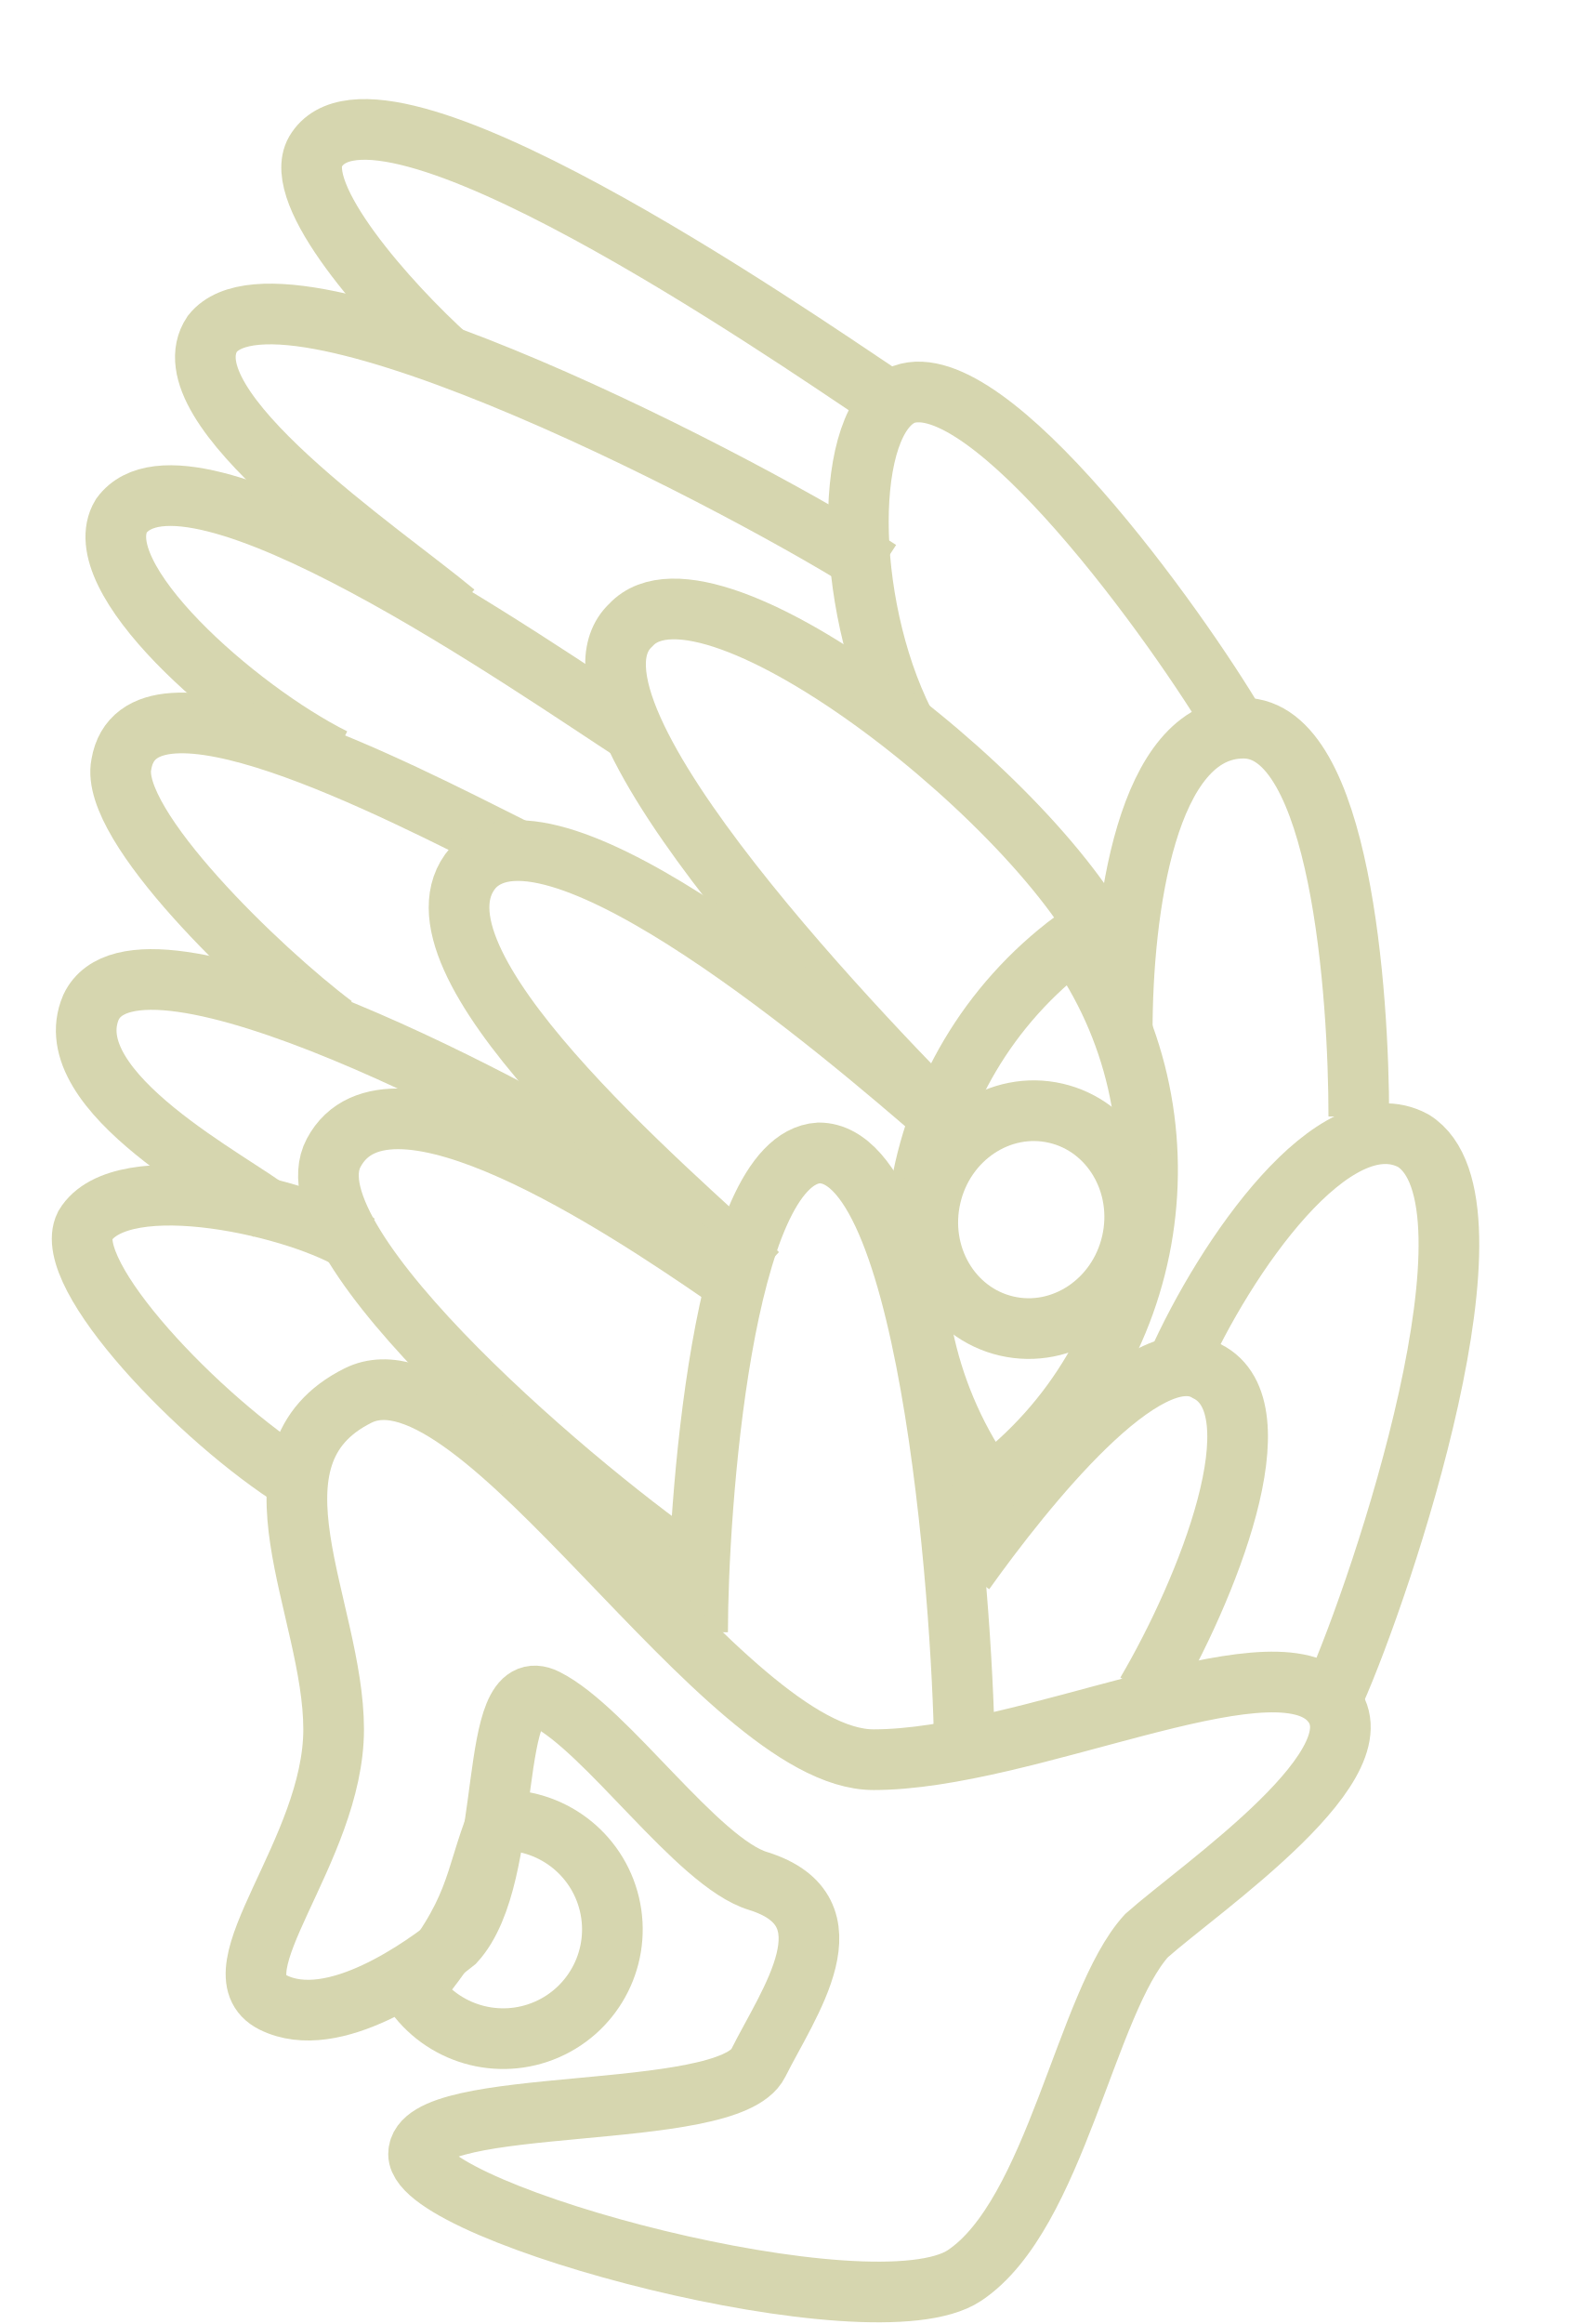
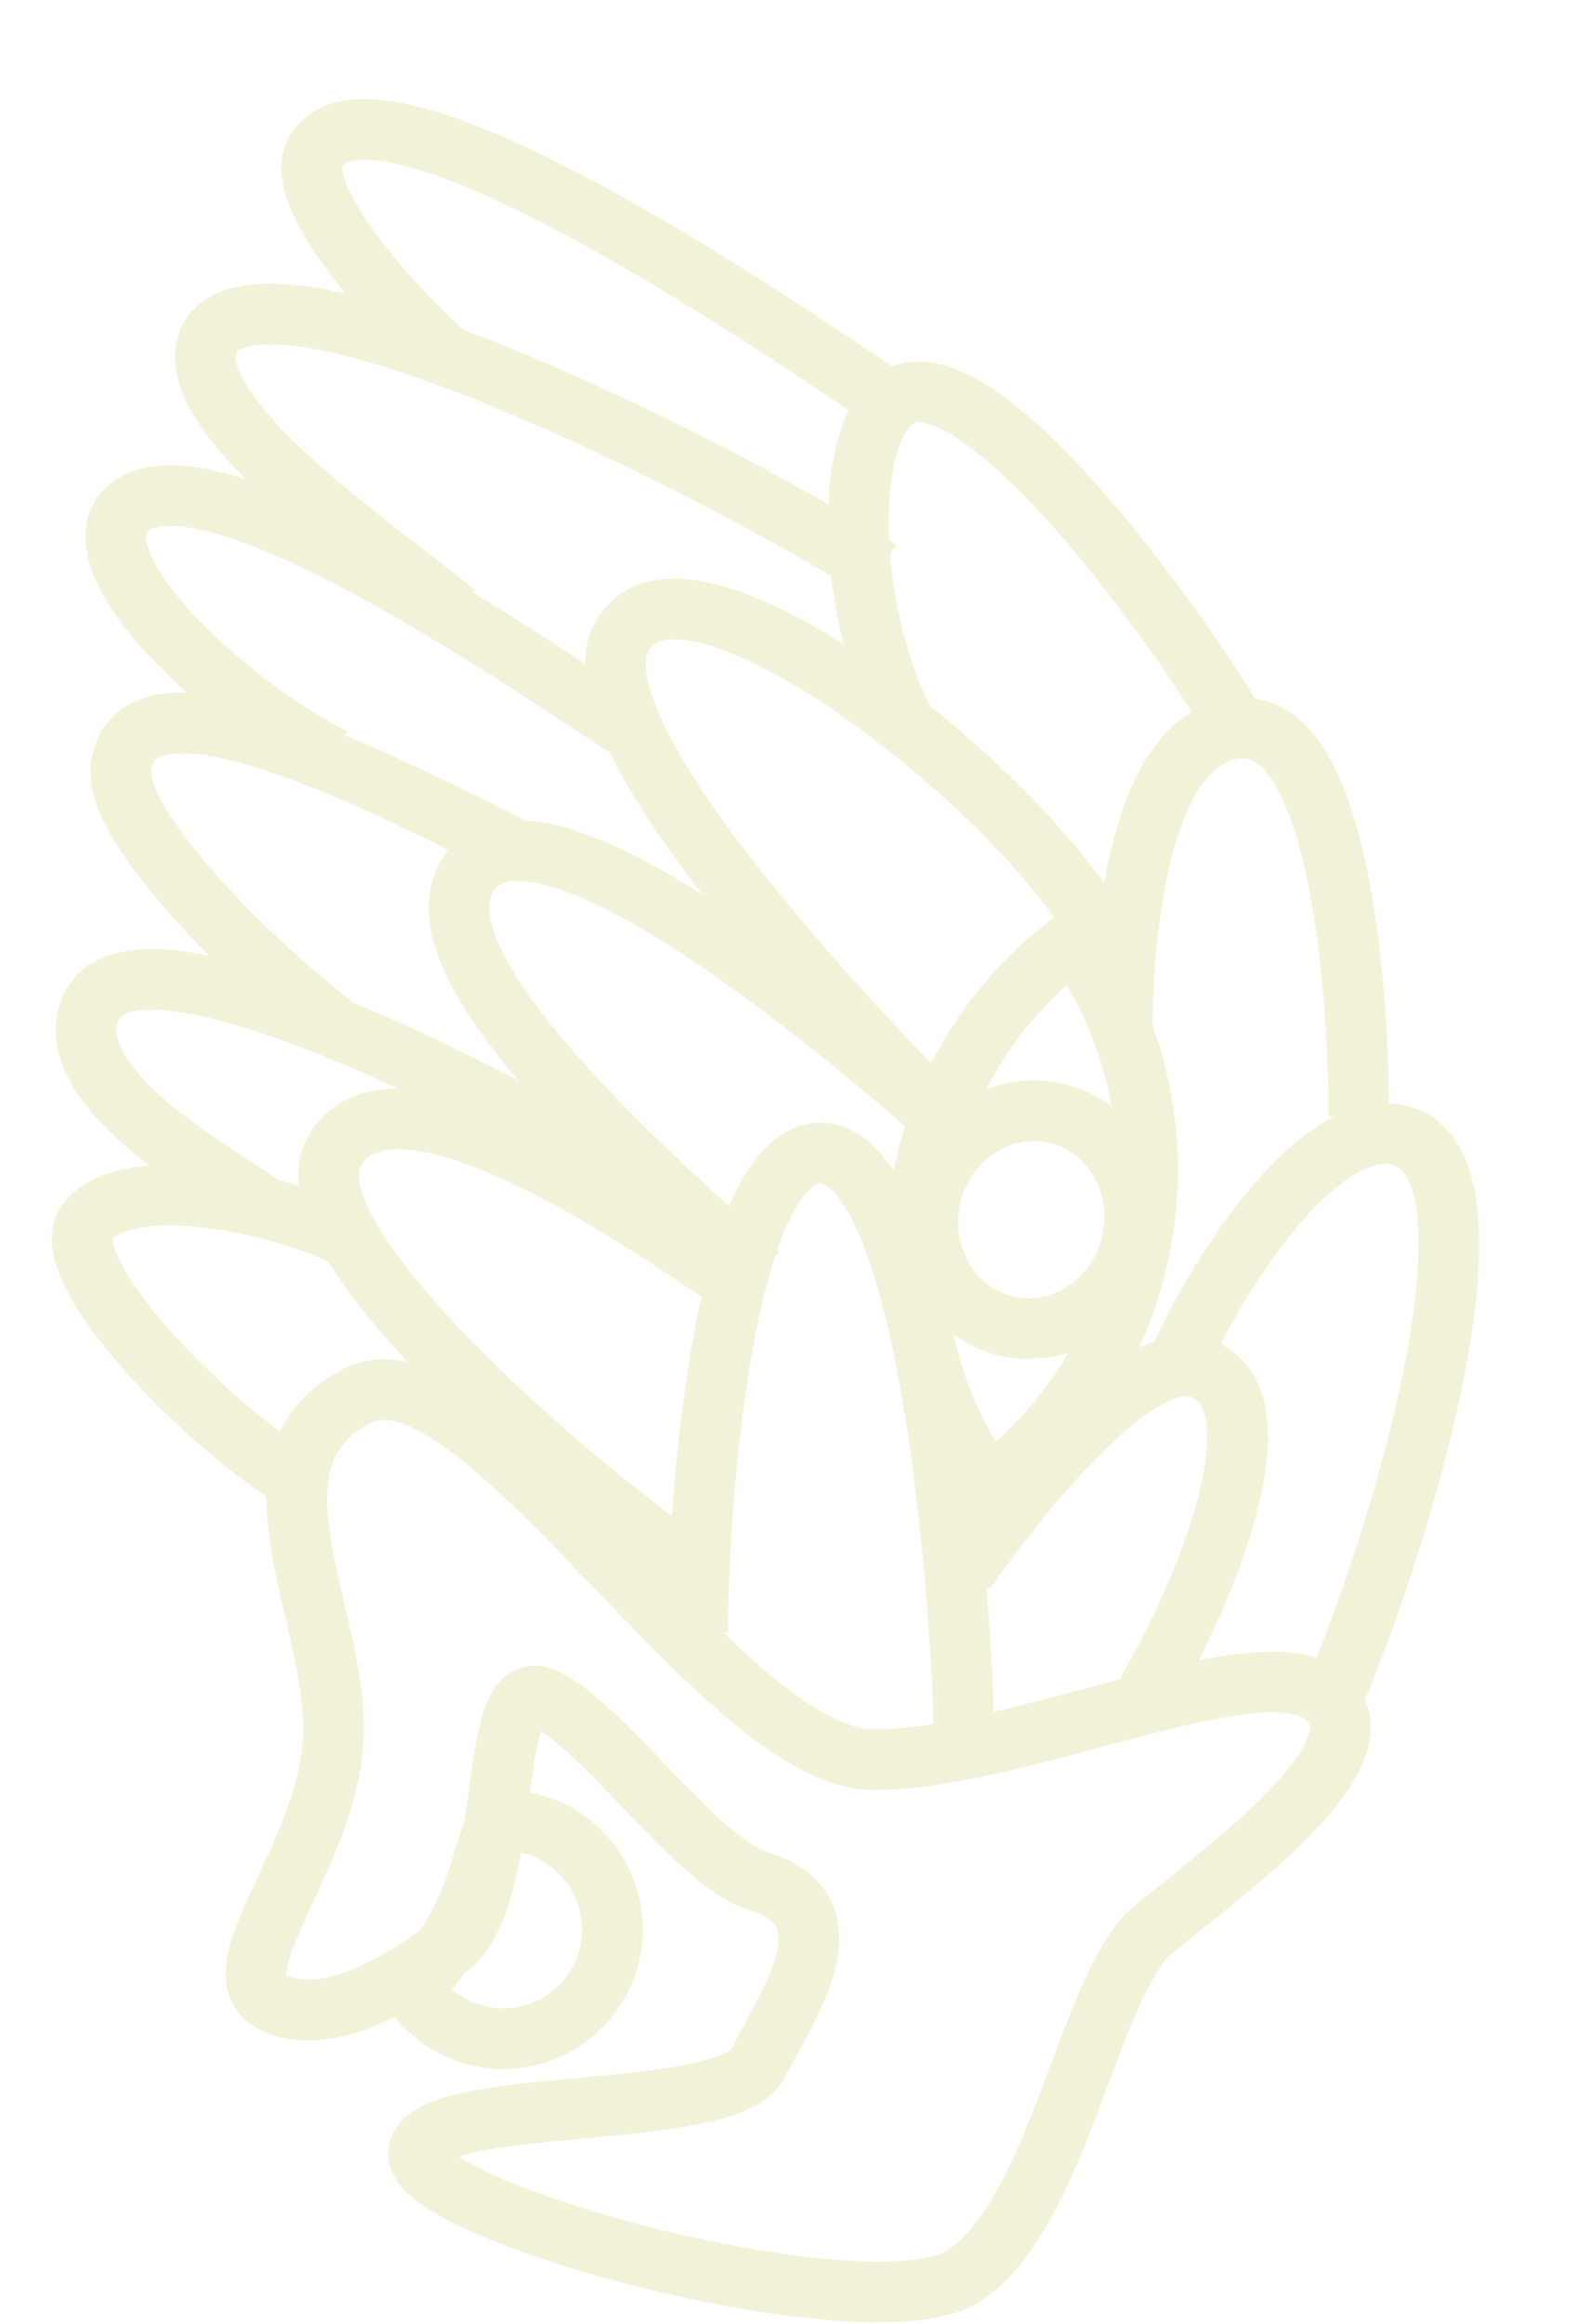
<svg xmlns="http://www.w3.org/2000/svg" fill="none" style="-webkit-print-color-adjust:exact" viewBox="-.5 -.5 26 38.3">
  <path d="M6.9 5.4c-1-.9-2.6-2.7-2.2-3.4 1-1.7 7.8 3 9.3 4" />
-   <path stroke="#d6d6af" d="M6.9 5.4c-1-.9-2.6-2.7-2.2-3.4 1-1.7 7.8 3 9.3 4" />
+   <path stroke="#F2F2D9" d="M6.9 5.4c-1-.9-2.6-2.7-2.2-3.4 1-1.7 7.8 3 9.3 4" />
  <path d="M7 9.6C5.8 8.6 2.2 6.2 3 5c1.2-1.5 9 2.6 11 3.9" />
-   <path stroke="#d6d6af" d="M7 9.6C5.8 8.6 2.2 6.2 3 5c1.2-1.5 9 2.6 11 3.9" />
+   <path stroke="#F2F2D9" d="M7 9.6C5.8 8.6 2.2 6.2 3 5c1.2-1.5 9 2.6 11 3.9" />
  <path d="M5 12C3.4 11.2.9 9 1.5 8c1.1-1.5 6.8 2.5 8.5 3.6" />
-   <path stroke="#d6d6af" d="M5 12C3.4 11.2.9 9 1.5 8c1.1-1.5 6.8 2.5 8.5 3.6" />
+   <path stroke="#F2F2D9" d="M5 12C3.4 11.2.9 9 1.5 8c1.1-1.5 6.8 2.5 8.5 3.6" />
  <path d="M5 16.4c-1.2-.9-3.7-3.3-3.5-4.3.3-1.8 4.5.4 6.5 1.4" />
-   <path stroke="#d6d6af" d="M5 16.4c-1.2-.9-3.7-3.3-3.5-4.3.3-1.8 4.5.4 6.5 1.4" />
+   <path stroke="#F2F2D9" d="M5 16.4c-1.2-.9-3.7-3.3-3.5-4.3.3-1.8 4.5.4 6.5 1.4" />
  <path d="M4 19.5c-.6-.5-3.6-2-3-3.4.8-1.7 7.3 1.8 9 2.9" />
-   <path stroke="#d6d6af" d="M4 19.5c-.6-.5-3.6-2-3-3.4.8-1.7 7.3 1.8 9 2.9" />
+   <path stroke="#F2F2D9" d="M4 19.5c-.6-.5-3.6-2-3-3.4.8-1.7 7.3 1.8 9 2.9" />
  <path d="M4.4 23.9c-1.6-1-3.9-3.4-3.5-4.2.6-1 3.6-.3 4.5.3" />
-   <path stroke="#d6d6af" d="M4.4 23.9c-1.6-1-3.9-3.4-3.5-4.2.6-1 3.6-.3 4.5.3" />
+   <path stroke="#F2F2D9" d="M4.4 23.9c-1.6-1-3.9-3.4-3.5-4.2.6-1 3.6-.3 4.5.3" />
  <path d="M14.4 11.4c-1-2-1-5 0-5.4 1.4-.5 4.5 3.8 5.5 5.5" />
-   <path stroke="#d6d6af" d="M14.4 11.4c-1-2-1-5 0-5.4 1.4-.5 4.5 3.8 5.5 5.5" />
+   <path stroke="#F2F2D9" d="M14.4 11.4c-1-2-1-5 0-5.4 1.4-.5 4.5 3.8 5.5 5.5" />
  <path d="M15.4 18.3c-1.4-1.4-7-7.1-5.5-8.5 1.3-1.4 7 3.1 8 5.6" />
-   <path stroke="#d6d6af" d="M15.4 18.3c-1.4-1.4-7-7.1-5.5-8.5 1.3-1.4 7 3.1 8 5.6" />
+   <path stroke="#F2F2D9" d="M15.4 18.3c-1.4-1.4-7-7.1-5.5-8.5 1.3-1.4 7 3.1 8 5.6" />
  <path d="M12 20.5c-1.5-1.4-6-5.2-4.7-6.7 1.3-1.4 6.2 2.8 7.7 4.1" />
-   <path stroke="#d6d6af" d="M12 20.5c-1.5-1.4-6-5.2-4.7-6.7 1.3-1.4 6.2 2.8 7.7 4.1" />
+   <path stroke="#F2F2D9" d="M12 20.5c-1.5-1.4-6-5.2-4.7-6.7 1.3-1.4 6.2 2.8 7.7 4.1" />
  <path d="M11 25.4c-1.8-1.2-6.8-5.4-6-6.9.9-1.7 4.8.9 6.4 2" />
-   <path stroke="#d6d6af" d="M11 25.4c-1.8-1.2-6.8-5.4-6-6.9.9-1.7 4.8.9 6.4 2" />
+   <path stroke="#F2F2D9" d="M11 25.4c-1.8-1.2-6.8-5.4-6-6.9.9-1.7 4.8.9 6.4 2" />
  <path d="M18 16.5c0-2 .4-5 2-5s1.9 4.4 1.9 6.4" />
-   <path stroke="#d6d6af" d="M18 16.5c0-2 .4-5 2-5s1.9 4.4 1.9 6.4" />
+   <path stroke="#F2F2D9" d="M18 16.5c0-2 .4-5 2-5s1.9 4.4 1.9 6.4" />
  <path d="M11 26.4c0-2 .4-7.8 2-7.9 1.9 0 2.4 8 2.4 10" />
-   <path stroke="#d6d6af" d="M11 26.4c0-2 .4-7.8 2-7.9 1.9 0 2.4 8 2.4 10" />
+   <path stroke="#F2F2D9" d="M11 26.4c0-2 .4-7.8 2-7.9 1.9 0 2.4 8 2.4 10" />
  <path d="M18.9 22c.8-1.8 2.6-4.4 3.9-3.7 1.6 1-.5 7.3-1.3 9.1" />
-   <path stroke="#d6d6af" d="M18.9 22c.8-1.8 2.6-4.4 3.9-3.7 1.6 1-.5 7.3-1.3 9.1" />
+   <path stroke="#F2F2D9" d="M18.9 22c.8-1.8 2.6-4.4 3.9-3.7 1.6 1-.5 7.3-1.3 9.1" />
  <path d="M15.4 25.4c1-1.4 3-3.9 4-3.3 1.2.6 0 3.6-1 5.3" />
-   <path stroke="#d6d6af" d="M15.4 25.4c1-1.4 3-3.9 4-3.3 1.2.6 0 3.6-1 5.3" />
+   <path stroke="#F2F2D9" d="M15.4 25.4c1-1.4 3-3.9 4-3.3 1.2.6 0 3.6-1 5.3" />
  <path d="M7.7 29.5a1.8 1.8 0 1 1-1.4 2.8c1.1-1.3 1-1.8 1.4-2.8Z" />
-   <path stroke="#d6d6af" d="M7.7 29.5a1.8 1.8 0 1 1-1.4 2.8c1.1-1.3 1-1.8 1.4-2.8Z" />
+   <path stroke="#F2F2D9" d="M7.7 29.5a1.8 1.8 0 1 1-1.4 2.8c1.1-1.3 1-1.8 1.4-2.8Z" />
  <path d="M21.4 27.5c-1-1-5 1-7.5 1s-6.5-7-8.5-6S5 26 5 28s-2 4-1 4.5 2.5-.6 3-1c1-1.1.5-4.5 1.5-4s2.5 2.7 3.5 3c1.6.5.5 2 0 3S6.4 34 6.4 35s7.5 3 9 2 2-4.5 3-5.6c.9-.8 4-2.9 3-3.9Z" />
-   <path stroke="#d6d6af" d="M21.4 27.5c-1-1-5 1-7.5 1s-6.5-7-8.5-6S5 26 5 28s-2 4-1 4.5 2.5-.6 3-1c1-1.1.5-4.5 1.5-4s2.5 2.7 3.5 3c1.6.5.5 2 0 3S6.4 34 6.4 35s7.5 3 9 2 2-4.5 3-5.6c.9-.8 4-2.9 3-3.9Z" />
+   <path stroke="#F2F2D9" d="M21.4 27.5c-1-1-5 1-7.5 1s-6.5-7-8.5-6S5 26 5 28s-2 4-1 4.5 2.5-.6 3-1c1-1.1.5-4.5 1.5-4s2.5 2.7 3.5 3c1.6.5.5 2 0 3S6.4 34 6.4 35s7.5 3 9 2 2-4.5 3-5.6c.9-.8 4-2.9 3-3.9Z" />
  <path d="M17.2 15a6.5 6.5 0 0 1-1.4 9 6.5 6.5 0 0 1 1.4-9z" />
-   <path stroke="#d6d6af" d="M17.2 15a6.5 6.5 0 0 1-1.4 9 6.5 6.5 0 0 1 1.4-9z" />
+   <path stroke="#F2F2D9" d="M17.2 15a6.5 6.5 0 0 1-1.4 9 6.5 6.5 0 0 1 1.4-9z" />
  <ellipse cx="16.5" cy="19.6" rx="1.7" ry="1.8" transform="rotate(13 16.5 19.6)" />
-   <ellipse cx="16.5" cy="19.6" stroke="#d6d6af" rx="1.7" ry="1.8" transform="rotate(13 16.5 19.6)" />
+   <ellipse cx="16.5" cy="19.6" stroke="#F2F2D9" rx="1.7" ry="1.8" transform="rotate(13 16.5 19.6)" />
</svg>
